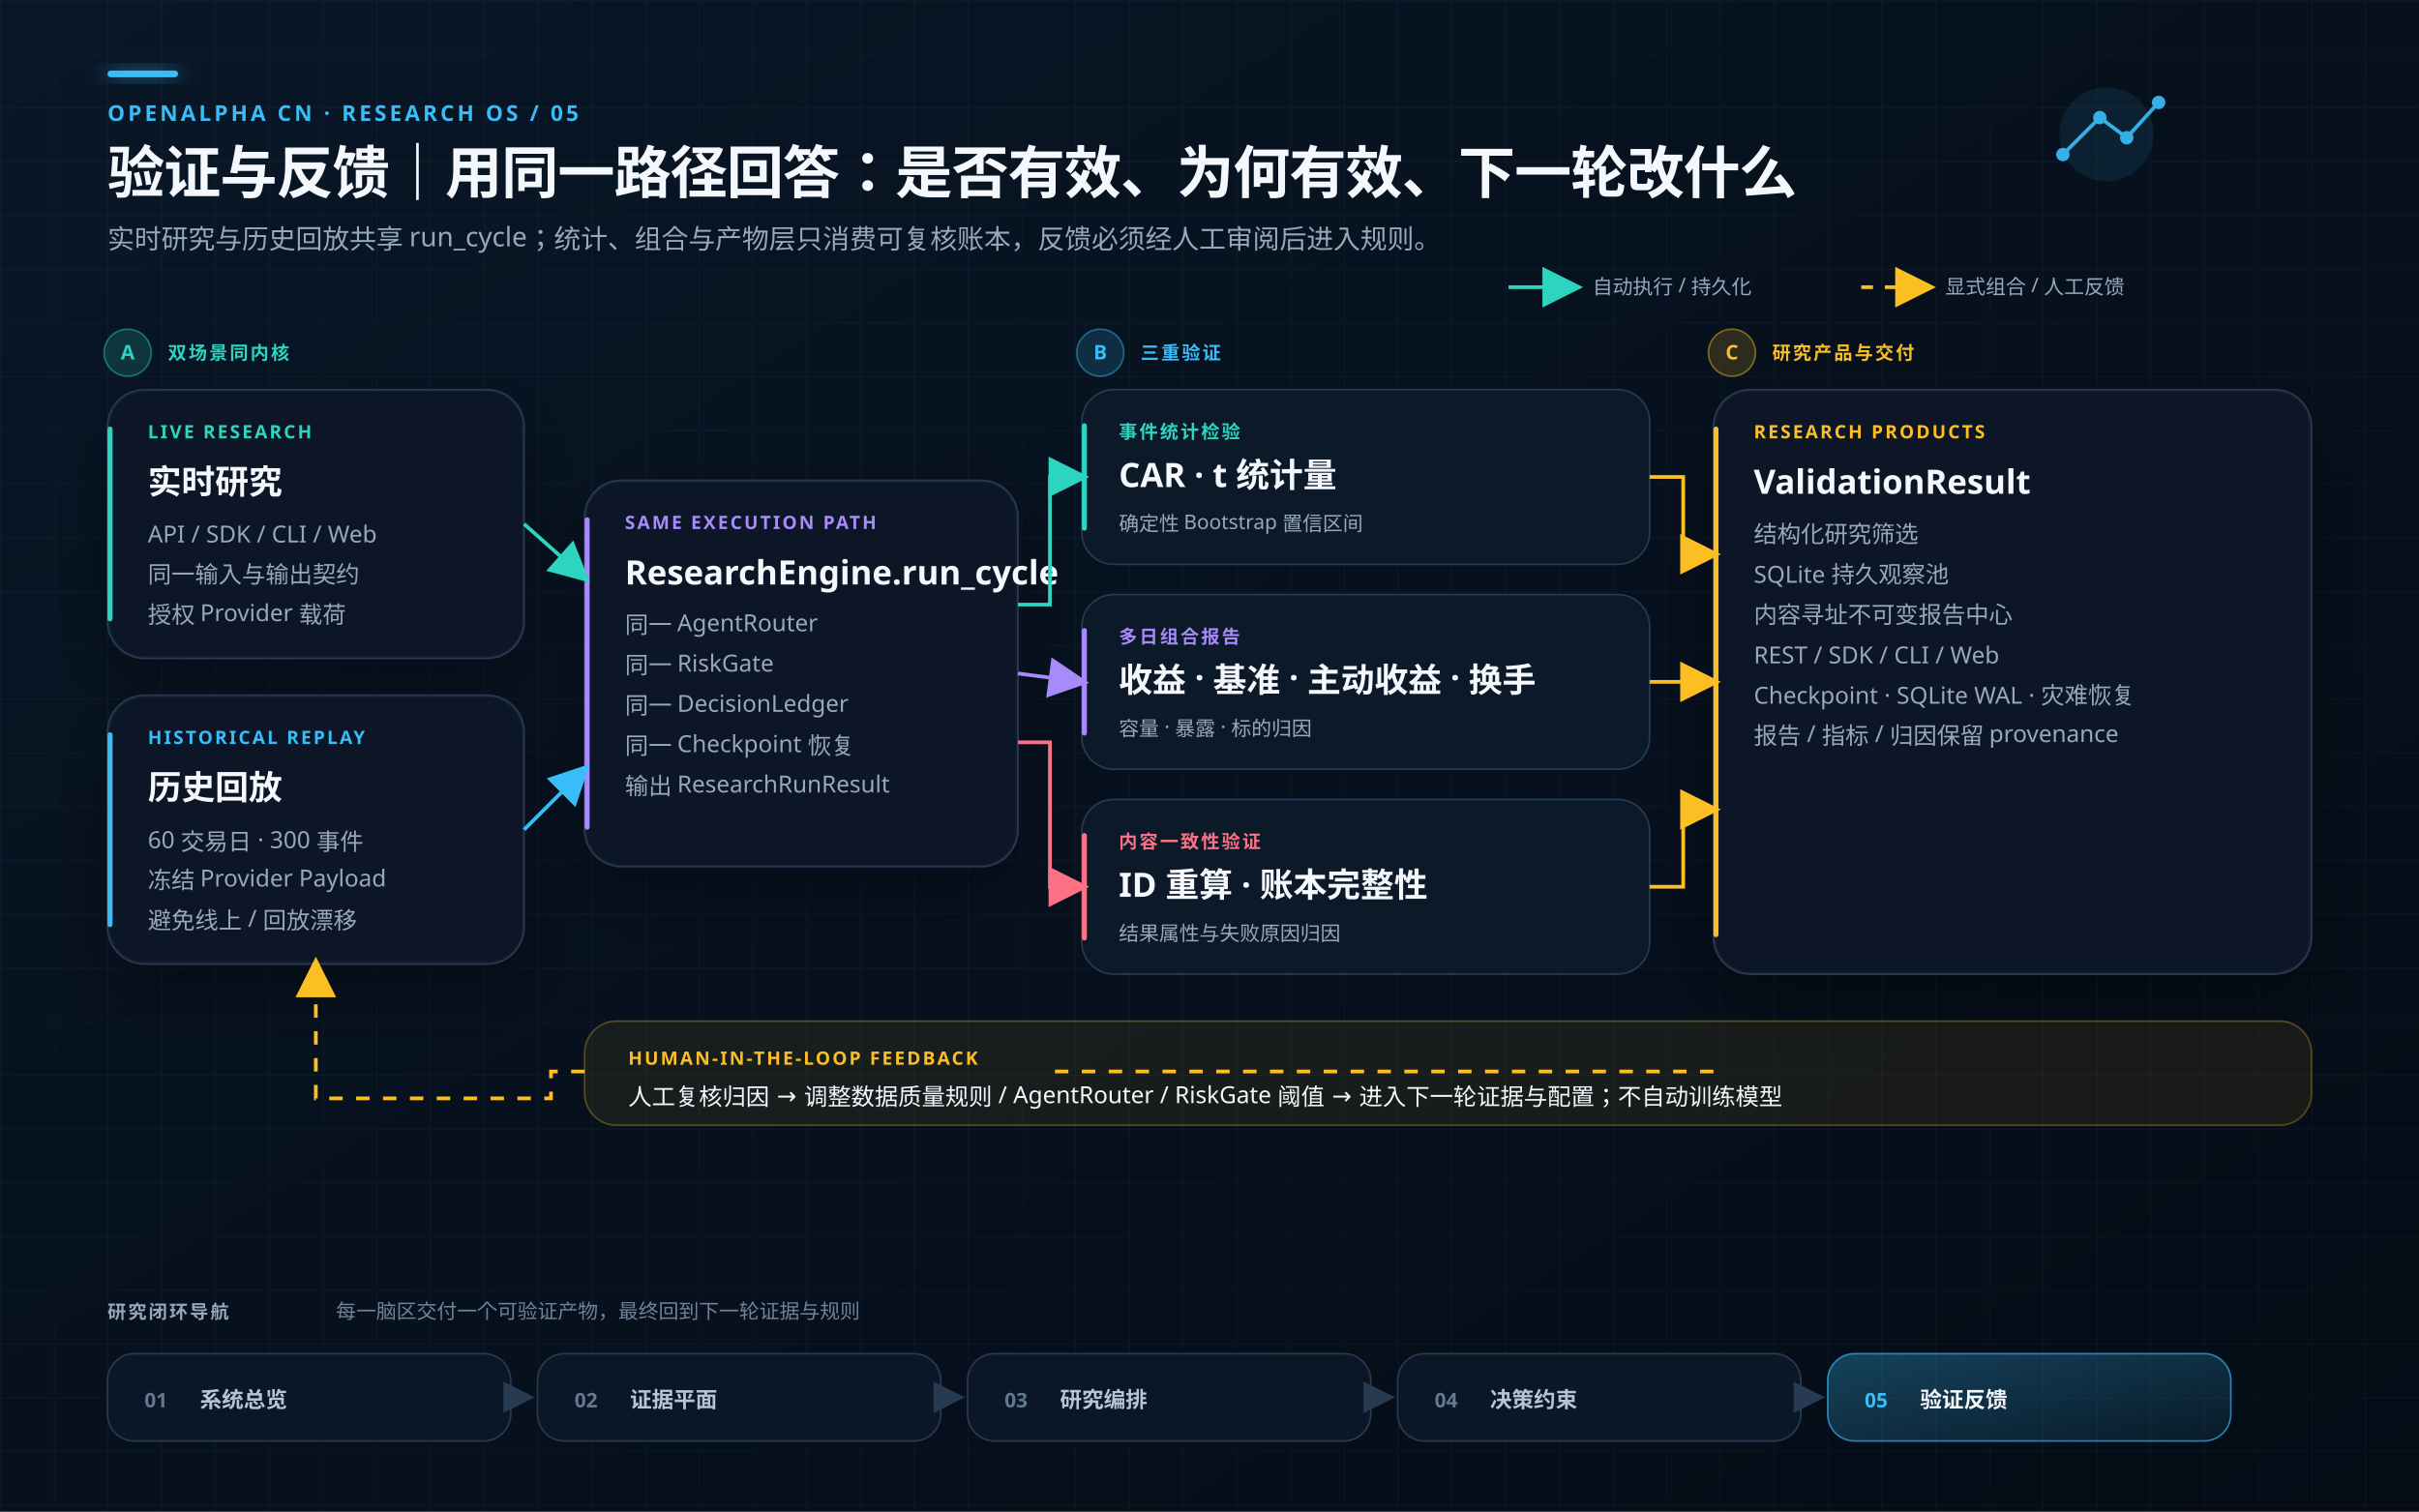
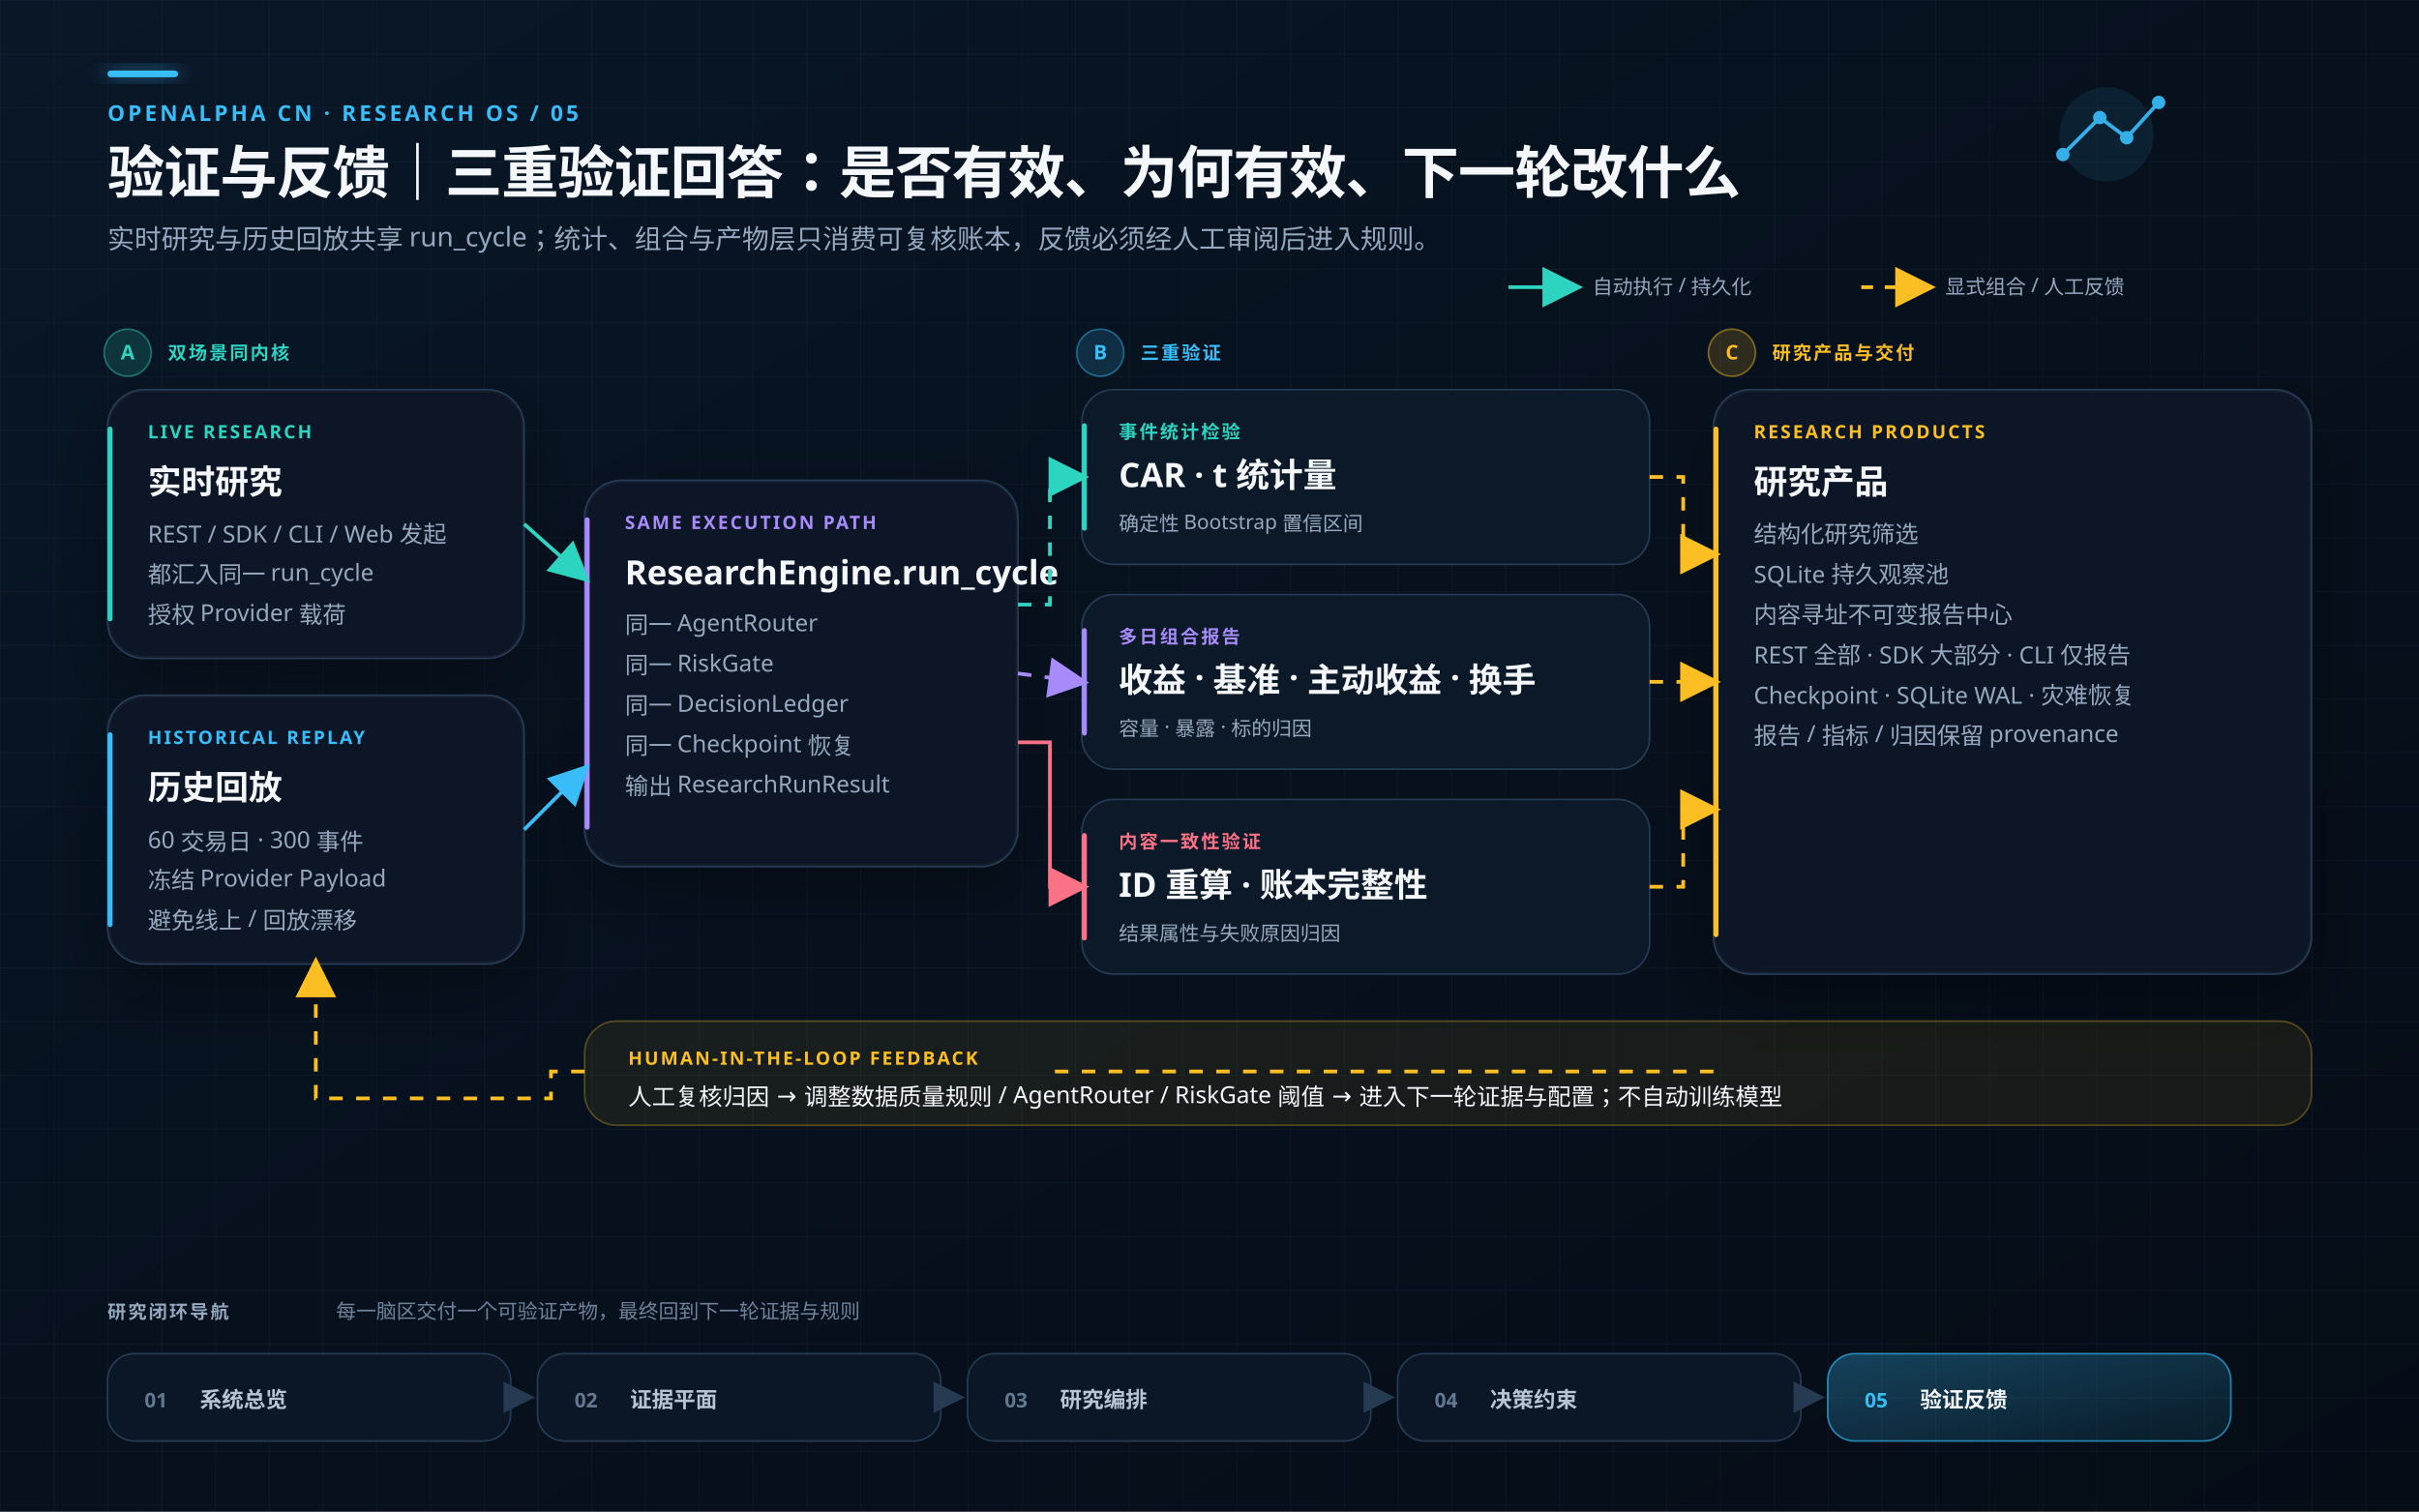
<svg xmlns="http://www.w3.org/2000/svg" width="1440" height="900" viewBox="0 0 1440 900" role="img" aria-labelledby="title desc">
  <defs>
    <linearGradient id="bgGradient" x1="0" y1="0" x2="1" y2="1">
      <stop offset="0" stop-color="#091727" />
      <stop offset=".48" stop-color="#07111E" />
      <stop offset="1" stop-color="#050C16" />
    </linearGradient>
    <radialGradient id="ambient" cx="0" cy="0" r="1" gradientTransform="translate(1160 40) rotate(135) scale(600 420)">
      <stop offset="0" stop-color="#38BDF8" stop-opacity=".16" />
      <stop offset=".62" stop-color="#38BDF8" stop-opacity=".025" />
      <stop offset="1" stop-color="#38BDF8" stop-opacity="0" />
    </radialGradient>
    <linearGradient id="activeNav" x1="0" y1="0" x2="1" y2="1">
      <stop offset="0" stop-color="#38BDF8" stop-opacity=".30" />
      <stop offset="1" stop-color="#38BDF8" stop-opacity=".08" />
    </linearGradient>
    <filter id="shadow" x="-20%" y="-20%" width="150%" height="170%">
      <feDropShadow dx="0" dy="16" stdDeviation="20" flood-color="#000000" flood-opacity=".34" />
    </filter>
    <filter id="softGlow" x="-100%" y="-100%" width="300%" height="300%">
      <feGaussianBlur stdDeviation="7" result="blur" />
      <feMerge>
        <feMergeNode in="blur" />
        <feMergeNode in="SourceGraphic" />
      </feMerge>
    </filter>
    <pattern id="grid" width="32" height="32" patternUnits="userSpaceOnUse">
      <path d="M32 0H0V32" fill="none" stroke="#6D87A3" stroke-width=".55" opacity=".12" />
    </pattern>
    <marker id="arrow" markerWidth="11" markerHeight="11" refX="9" refY="5.5" orient="auto" markerUnits="strokeWidth">
      <path d="M0 0L11 5.5L0 11Z" fill="context-stroke" />
    </marker>
    <style>
      text { font-family: Geist, "Plus Jakarta Sans", "Noto Sans SC", "Microsoft YaHei", sans-serif; }
      .eyebrow { font-size: 13px; font-weight: 760; letter-spacing: 1.8px; }
      .title { font-size: 34px; font-weight: 760; letter-spacing: -.5px; }
      .subtitle { font-size: 16px; font-weight: 480; }
      .micro { font-size: 11px; font-weight: 760; letter-spacing: 1.25px; }
      .cardTitle { font-size: 20px; font-weight: 720; }
      .body { font-size: 14px; font-weight: 490; }
      .small { font-size: 12px; font-weight: 520; }
      .mono { font-size: 12px; font-weight: 680; font-family: Geist Mono, "Noto Sans Mono CJK SC", monospace; }
      .metric { font-size: 28px; font-weight: 780; letter-spacing: -.5px; }
      .nav { font-size: 13px; font-weight: 680; }
      .navNum { font-size: 12px; font-weight: 800; }
    </style>
  </defs>
  <rect width="1440" height="900" fill="#07111E" />
  <rect width="1440" height="900" fill="url(#bgGradient)" />
  <rect width="1440" height="900" fill="url(#ambient)" />
  <rect width="1440" height="900" fill="url(#grid)" />
  <rect x="64" y="42" width="42" height="4" rx="2" fill="#38BDF8" filter="url(#softGlow)" />
  <text x="64" y="72" class="eyebrow" fill="#38BDF8">OPENALPHA CN · RESEARCH OS / 05</text>
-   <text x="64" y="115" class="title" fill="#F4F7FB">验证与反馈｜用同一路径回答：是否有效、为何有效、下一轮改什么</text>
+   <text x="64" y="115" class="title" fill="#F4F7FB">验证与反馈｜三重验证回答：是否有效、为何有效、下一轮改什么</text>
  <text x="64" y="148" class="subtitle" fill="#96A8BE">实时研究与历史回放共享 run_cycle；统计、组合与产物层只消费可复核账本，反馈必须经人工审阅后进入规则。</text>
  <g transform="translate(1210 50)" opacity=".92">
    <circle cx="44" cy="30" r="28" fill="#38BDF8" opacity=".09" />
    <path d="M18 42L40 20L56 32L75 11" fill="none" stroke="#38BDF8" stroke-width="2.2" />
    <circle cx="18" cy="42" r="4" fill="#38BDF8" />
    <circle cx="40" cy="20" r="4" fill="#38BDF8" />
    <circle cx="56" cy="32" r="4" fill="#38BDF8" />
    <circle cx="75" cy="11" r="4" fill="#38BDF8" />
  </g>
  <line x1="898" y1="171" x2="938" y2="171" stroke="#2DD4BF" stroke-width="2.2" marker-end="url(#arrow)" />
  <text x="948" y="175" class="small" fill="#96A8BE" text-anchor="start" opacity="1">自动执行 / 持久化</text>
  <line x1="1108" y1="171" x2="1148" y2="171" stroke="#FBBF24" stroke-width="2.2" stroke-dasharray="7 7" marker-end="url(#arrow)" />
  <text x="1158" y="175" class="small" fill="#96A8BE" text-anchor="start" opacity="1">显式组合 / 人工反馈</text>
  <circle cx="76" cy="210" r="14" fill="#2DD4BF" fill-opacity=".16" stroke="#2DD4BF" stroke-opacity=".45" />
  <text x="76" y="214" class="navNum" fill="#2DD4BF" text-anchor="middle" opacity="1">A</text>
  <text x="100" y="214" class="micro" fill="#2DD4BF" text-anchor="start" opacity="1">双场景同内核</text>
  <rect x="64" y="232" width="248" height="160" rx="22" fill="#0C1928" stroke="#263A52" filter="url(#shadow)" />
  <rect x="65" y="233" width="246" height="158" rx="21" fill="none" stroke="#FFFFFF" stroke-opacity=".035" />
  <rect x="64" y="254" width="3" height="116" rx="1.5" fill="#2DD4BF" />
  <text x="88" y="261" class="micro" fill="#2DD4BF" text-anchor="start" opacity="1">LIVE RESEARCH</text>
  <text x="88" y="294" class="cardTitle" fill="#F4F7FB" text-anchor="start" opacity="1">实时研究</text>
-   <text x="88" y="323" class="body" fill="#96A8BE" text-anchor="start" opacity="1">API / SDK / CLI / Web</text>
-   <text x="88" y="347" class="body" fill="#96A8BE" text-anchor="start" opacity="1">同一输入与输出契约</text>
+   <text x="88" y="323" class="body" fill="#96A8BE" text-anchor="start" opacity="1">REST / SDK / CLI / Web 发起</text>
+   <text x="88" y="347" class="body" fill="#96A8BE" text-anchor="start" opacity="1">都汇入同一 run_cycle</text>
  <text x="88" y="371" class="body" fill="#96A8BE" text-anchor="start" opacity="1">授权 Provider 载荷</text>
  <rect x="64" y="414" width="248" height="160" rx="22" fill="#0C1928" stroke="#263A52" filter="url(#shadow)" />
  <rect x="65" y="415" width="246" height="158" rx="21" fill="none" stroke="#FFFFFF" stroke-opacity=".035" />
  <rect x="64" y="436" width="3" height="116" rx="1.5" fill="#38BDF8" />
  <text x="88" y="443" class="micro" fill="#38BDF8" text-anchor="start" opacity="1">HISTORICAL REPLAY</text>
  <text x="88" y="476" class="cardTitle" fill="#F4F7FB" text-anchor="start" opacity="1">历史回放</text>
  <text x="88" y="505" class="body" fill="#96A8BE" text-anchor="start" opacity="1">60 交易日 · 300 事件</text>
  <text x="88" y="529" class="body" fill="#96A8BE" text-anchor="start" opacity="1">冻结 Provider Payload</text>
  <text x="88" y="553" class="body" fill="#96A8BE" text-anchor="start" opacity="1">避免线上 / 回放漂移</text>
  <rect x="348" y="286" width="258" height="230" rx="22" fill="#0C1928" stroke="#263A52" filter="url(#shadow)" />
  <rect x="349" y="287" width="256" height="228" rx="21" fill="none" stroke="#FFFFFF" stroke-opacity=".035" />
  <rect x="348" y="308" width="3" height="186" rx="1.5" fill="#A78BFA" />
  <text x="372" y="315" class="micro" fill="#A78BFA" text-anchor="start" opacity="1">SAME EXECUTION PATH</text>
  <text x="372" y="348" class="cardTitle" fill="#F4F7FB" text-anchor="start" opacity="1">ResearchEngine.run_cycle</text>
  <text x="372" y="377" class="body" fill="#96A8BE" text-anchor="start" opacity="1">同一 AgentRouter</text>
  <text x="372" y="401" class="body" fill="#96A8BE" text-anchor="start" opacity="1">同一 RiskGate</text>
  <text x="372" y="425" class="body" fill="#96A8BE" text-anchor="start" opacity="1">同一 DecisionLedger</text>
  <text x="372" y="449" class="body" fill="#96A8BE" text-anchor="start" opacity="1">同一 Checkpoint 恢复</text>
  <text x="372" y="473" class="body" fill="#96A8BE" text-anchor="start" opacity="1">输出 ResearchRunResult</text>
  <path d="M312 312L348 344" fill="none" stroke="#2DD4BF" stroke-width="2.2" marker-end="url(#arrow)" />
  <path d="M312 494L348 458" fill="none" stroke="#38BDF8" stroke-width="2.2" marker-end="url(#arrow)" />
  <circle cx="655" cy="210" r="14" fill="#38BDF8" fill-opacity=".16" stroke="#38BDF8" stroke-opacity=".45" />
  <text x="655" y="214" class="navNum" fill="#38BDF8" text-anchor="middle" opacity="1">B</text>
  <text x="679" y="214" class="micro" fill="#38BDF8" text-anchor="start" opacity="1">三重验证</text>
  <rect x="644" y="232" width="338" height="104" rx="19" fill="#0C1928" stroke="#263A52" />
  <rect x="644" y="252" width="3" height="64" rx="1.5" fill="#2DD4BF" />
  <text x="666" y="261" class="micro" fill="#2DD4BF" text-anchor="start" opacity="1">事件统计检验</text>
  <text x="666" y="290" class="cardTitle" fill="#F4F7FB" text-anchor="start" opacity="1">CAR · t 统计量</text>
  <text x="666" y="316" class="small" fill="#96A8BE" text-anchor="start" opacity="1">确定性 Bootstrap 置信区间</text>
  <rect x="644" y="354" width="338" height="104" rx="19" fill="#0C1928" stroke="#263A52" />
  <rect x="644" y="374" width="3" height="64" rx="1.5" fill="#A78BFA" />
  <text x="666" y="383" class="micro" fill="#A78BFA" text-anchor="start" opacity="1">多日组合报告</text>
  <text x="666" y="412" class="cardTitle" fill="#F4F7FB" text-anchor="start" opacity="1">收益 · 基准 · 主动收益 · 换手</text>
  <text x="666" y="438" class="small" fill="#96A8BE" text-anchor="start" opacity="1">容量 · 暴露 · 标的归因</text>
  <rect x="644" y="476" width="338" height="104" rx="19" fill="#0C1928" stroke="#263A52" />
  <rect x="644" y="496" width="3" height="64" rx="1.5" fill="#FB7185" />
  <text x="666" y="505" class="micro" fill="#FB7185" text-anchor="start" opacity="1">内容一致性验证</text>
  <text x="666" y="534" class="cardTitle" fill="#F4F7FB" text-anchor="start" opacity="1">ID 重算 · 账本完整性</text>
  <text x="666" y="560" class="small" fill="#96A8BE" text-anchor="start" opacity="1">结果属性与失败原因归因</text>
-   <path d="M606 360H625V284H644" fill="none" stroke="#2DD4BF" stroke-width="2.2" marker-end="url(#arrow)" opacity="1" />
-   <path d="M606 401L644 406" fill="none" stroke="#A78BFA" stroke-width="2.2" marker-end="url(#arrow)" />
+   <path d="M606 360H625V284H644" fill="none" stroke="#2DD4BF" stroke-width="2.2" stroke-dasharray="8 8" marker-end="url(#arrow)" opacity="1" />
+   <path d="M606 401L644 406" fill="none" stroke="#A78BFA" stroke-width="2.2" stroke-dasharray="8 8" marker-end="url(#arrow)" />
  <path d="M606 442H625V528H644" fill="none" stroke="#FB7185" stroke-width="2.2" marker-end="url(#arrow)" opacity="1" />
  <circle cx="1031" cy="210" r="14" fill="#FBBF24" fill-opacity=".16" stroke="#FBBF24" stroke-opacity=".45" />
  <text x="1031" y="214" class="navNum" fill="#FBBF24" text-anchor="middle" opacity="1">C</text>
  <text x="1055" y="214" class="micro" fill="#FBBF24" text-anchor="start" opacity="1">研究产品与交付</text>
  <rect x="1020" y="232" width="356" height="348" rx="22" fill="#0C1928" stroke="#263A52" filter="url(#shadow)" />
  <rect x="1021" y="233" width="354" height="346" rx="21" fill="none" stroke="#FFFFFF" stroke-opacity=".035" />
  <rect x="1020" y="254" width="3" height="304" rx="1.5" fill="#FBBF24" />
  <text x="1044" y="261" class="micro" fill="#FBBF24" text-anchor="start" opacity="1">RESEARCH PRODUCTS</text>
-   <text x="1044" y="294" class="cardTitle" fill="#F4F7FB" text-anchor="start" opacity="1">ValidationResult</text>
+   <text x="1044" y="294" class="cardTitle" fill="#F4F7FB" text-anchor="start" opacity="1">研究产品</text>
  <text x="1044" y="323" class="body" fill="#96A8BE" text-anchor="start" opacity="1">结构化研究筛选</text>
  <text x="1044" y="347" class="body" fill="#96A8BE" text-anchor="start" opacity="1">SQLite 持久观察池</text>
  <text x="1044" y="371" class="body" fill="#96A8BE" text-anchor="start" opacity="1">内容寻址不可变报告中心</text>
-   <text x="1044" y="395" class="body" fill="#96A8BE" text-anchor="start" opacity="1">REST / SDK / CLI / Web</text>
+   <text x="1044" y="395" class="body" fill="#96A8BE" text-anchor="start" opacity="1">REST 全部 · SDK 大部分 · CLI 仅报告</text>
  <text x="1044" y="419" class="body" fill="#96A8BE" text-anchor="start" opacity="1">Checkpoint · SQLite WAL · 灾难恢复</text>
  <text x="1044" y="443" class="body" fill="#96A8BE" text-anchor="start" opacity="1">报告 / 指标 / 归因保留 provenance</text>
-   <path d="M982 284H1002V330H1020" fill="none" stroke="#FBBF24" stroke-width="2.2" marker-end="url(#arrow)" opacity="1" />
-   <path d="M982 406L1020 406" fill="none" stroke="#FBBF24" stroke-width="2.2" marker-end="url(#arrow)" />
-   <path d="M982 528H1002V482H1020" fill="none" stroke="#FBBF24" stroke-width="2.2" marker-end="url(#arrow)" opacity="1" />
+   <path d="M982 284H1002V330H1020" fill="none" stroke="#FBBF24" stroke-width="2.2" stroke-dasharray="8 8" marker-end="url(#arrow)" opacity="1" />
+   <path d="M982 406L1020 406" fill="none" stroke="#FBBF24" stroke-width="2.2" stroke-dasharray="8 8" marker-end="url(#arrow)" />
+   <path d="M982 528H1002V482H1020" fill="none" stroke="#FBBF24" stroke-width="2.2" stroke-dasharray="8 8" marker-end="url(#arrow)" opacity="1" />
  <rect x="348" y="608" width="1028" height="62" rx="19" fill="#FBBF24" fill-opacity=".075" stroke="#FBBF24" stroke-opacity=".30" />
  <text x="374" y="634" class="micro" fill="#FBBF24" text-anchor="start" opacity="1">HUMAN-IN-THE-LOOP FEEDBACK</text>
  <text x="374" y="658" class="body" fill="#F4F7FB" text-anchor="start" opacity="1">人工复核归因 → 调整数据质量规则 / AgentRouter / RiskGate 阈值 → 进入下一轮证据与配置；不自动训练模型</text>
  <path d="M1020 638H620" fill="none" stroke="#FBBF24" stroke-width="2.2" stroke-dasharray="8 8" opacity="1" />
  <path d="M348 638H328V654H188V574" fill="none" stroke="#FBBF24" stroke-width="2.2" stroke-dasharray="8 8" marker-end="url(#arrow)" opacity="1" />
  <text x="64" y="785" class="micro" fill="#96A8BE" text-anchor="start" opacity="1">研究闭环导航</text>
  <text x="200" y="785" class="small" fill="#6F829A" text-anchor="start" opacity="1">每一脑区交付一个可验证产物，最终回到下一轮证据与规则</text>
  <rect x="64" y="806" width="240" height="52" rx="16" fill="#0B1726" stroke="#263A52" />
  <text x="86" y="838" class="navNum" fill="#647890" text-anchor="start" opacity="1">01</text>
  <text x="119" y="838" class="nav" fill="#B7C4D4" text-anchor="start" opacity="1">系统总览</text>
  <path d="M309 832H315" stroke="#263A52" stroke-width="1.7" marker-end="url(#arrow)" />
  <rect x="320" y="806" width="240" height="52" rx="16" fill="#0B1726" stroke="#263A52" />
  <text x="342" y="838" class="navNum" fill="#647890" text-anchor="start" opacity="1">02</text>
  <text x="375" y="838" class="nav" fill="#B7C4D4" text-anchor="start" opacity="1">证据平面</text>
  <path d="M565 832H571" stroke="#263A52" stroke-width="1.7" marker-end="url(#arrow)" />
  <rect x="576" y="806" width="240" height="52" rx="16" fill="#0B1726" stroke="#263A52" />
  <text x="598" y="838" class="navNum" fill="#647890" text-anchor="start" opacity="1">03</text>
  <text x="631" y="838" class="nav" fill="#B7C4D4" text-anchor="start" opacity="1">研究编排</text>
  <path d="M821 832H827" stroke="#263A52" stroke-width="1.7" marker-end="url(#arrow)" />
  <rect x="832" y="806" width="240" height="52" rx="16" fill="#0B1726" stroke="#263A52" />
  <text x="854" y="838" class="navNum" fill="#647890" text-anchor="start" opacity="1">04</text>
  <text x="887" y="838" class="nav" fill="#B7C4D4" text-anchor="start" opacity="1">决策约束</text>
  <path d="M1077 832H1083" stroke="#263A52" stroke-width="1.7" marker-end="url(#arrow)" />
  <rect x="1088" y="806" width="240" height="52" rx="16" fill="url(#activeNav)" stroke="#38BDF8" stroke-opacity=".64" />
  <text x="1110" y="838" class="navNum" fill="#38BDF8" text-anchor="start" opacity="1">05</text>
  <text x="1143" y="838" class="nav" fill="#F4F7FB" text-anchor="start" opacity="1">验证反馈</text>
</svg>
